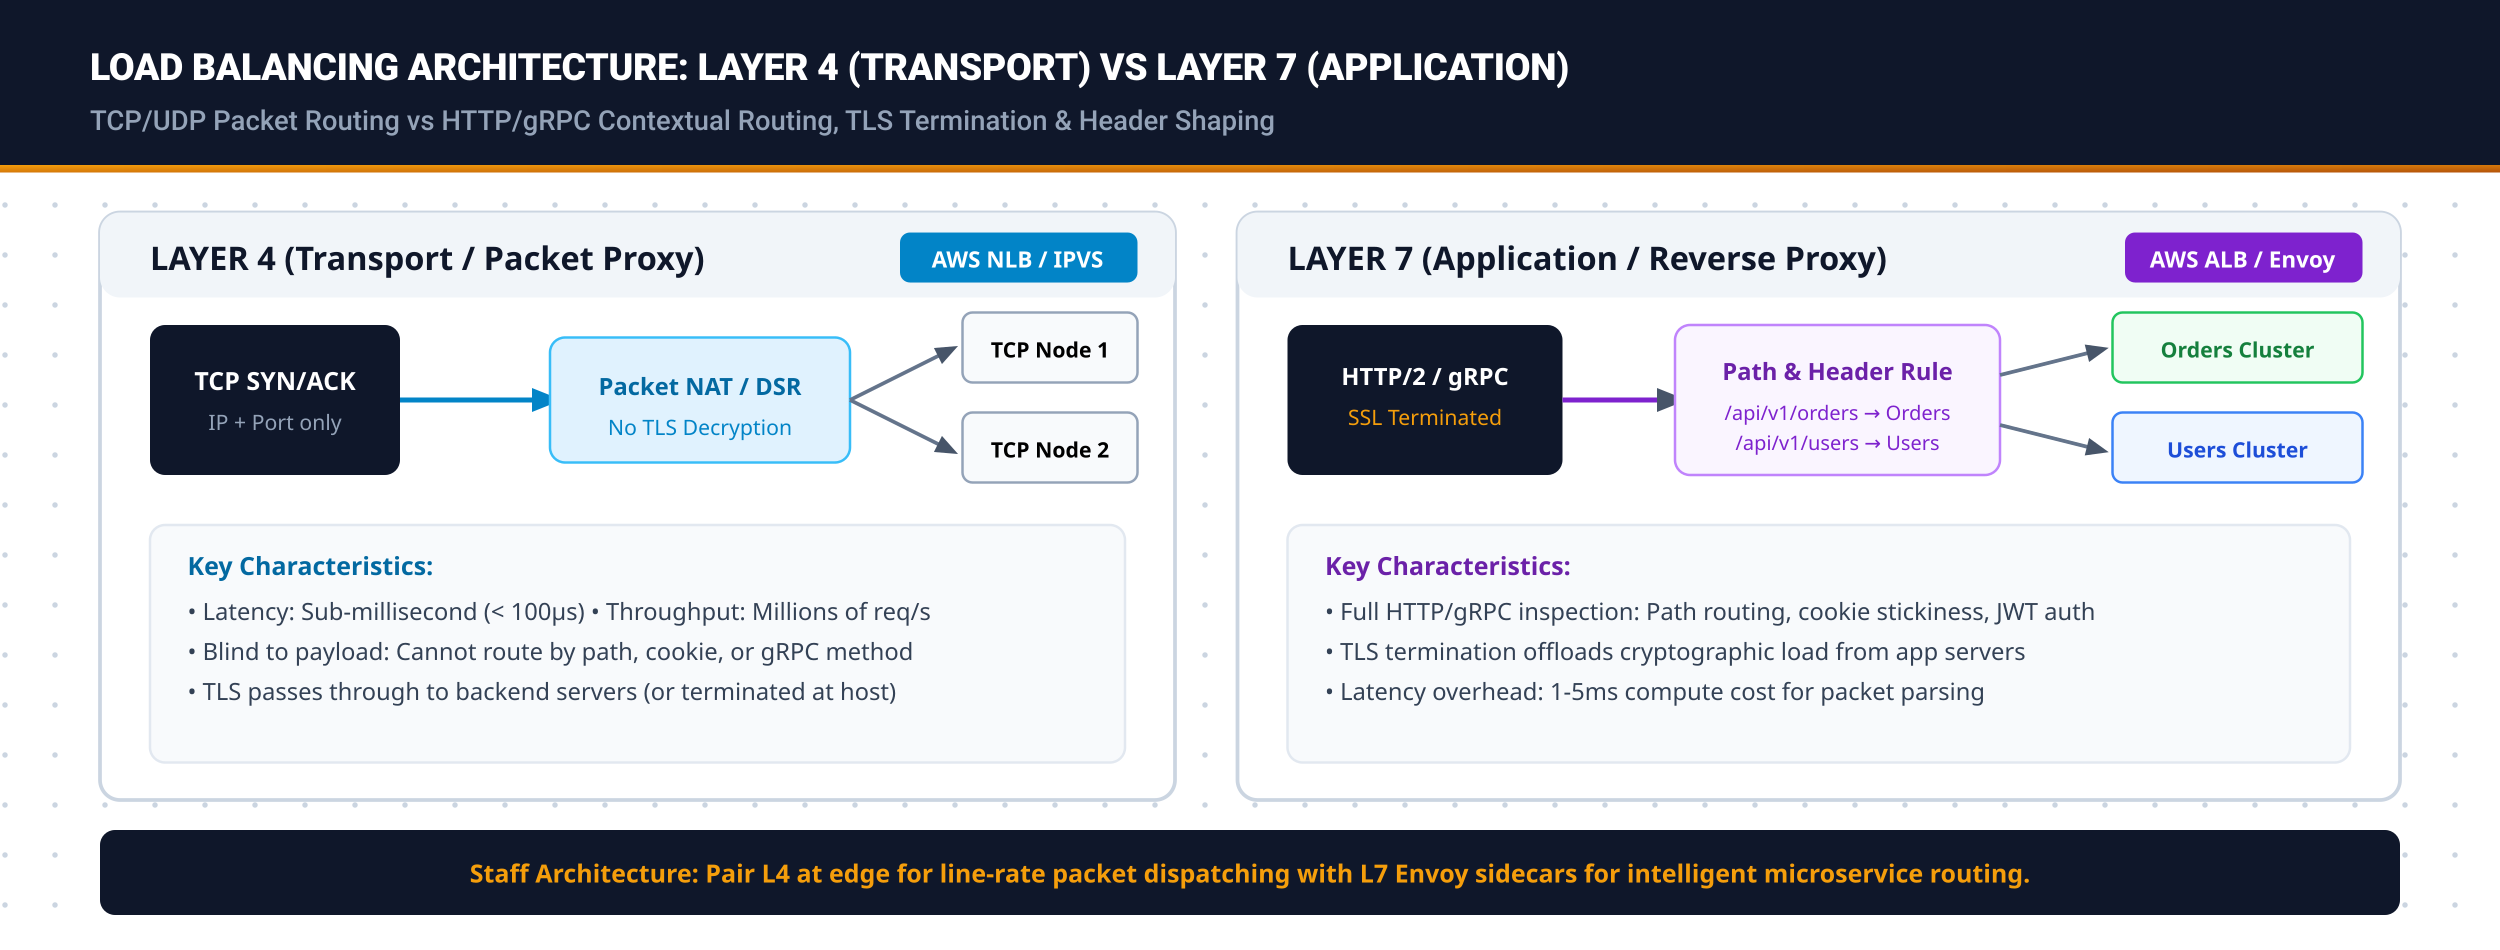
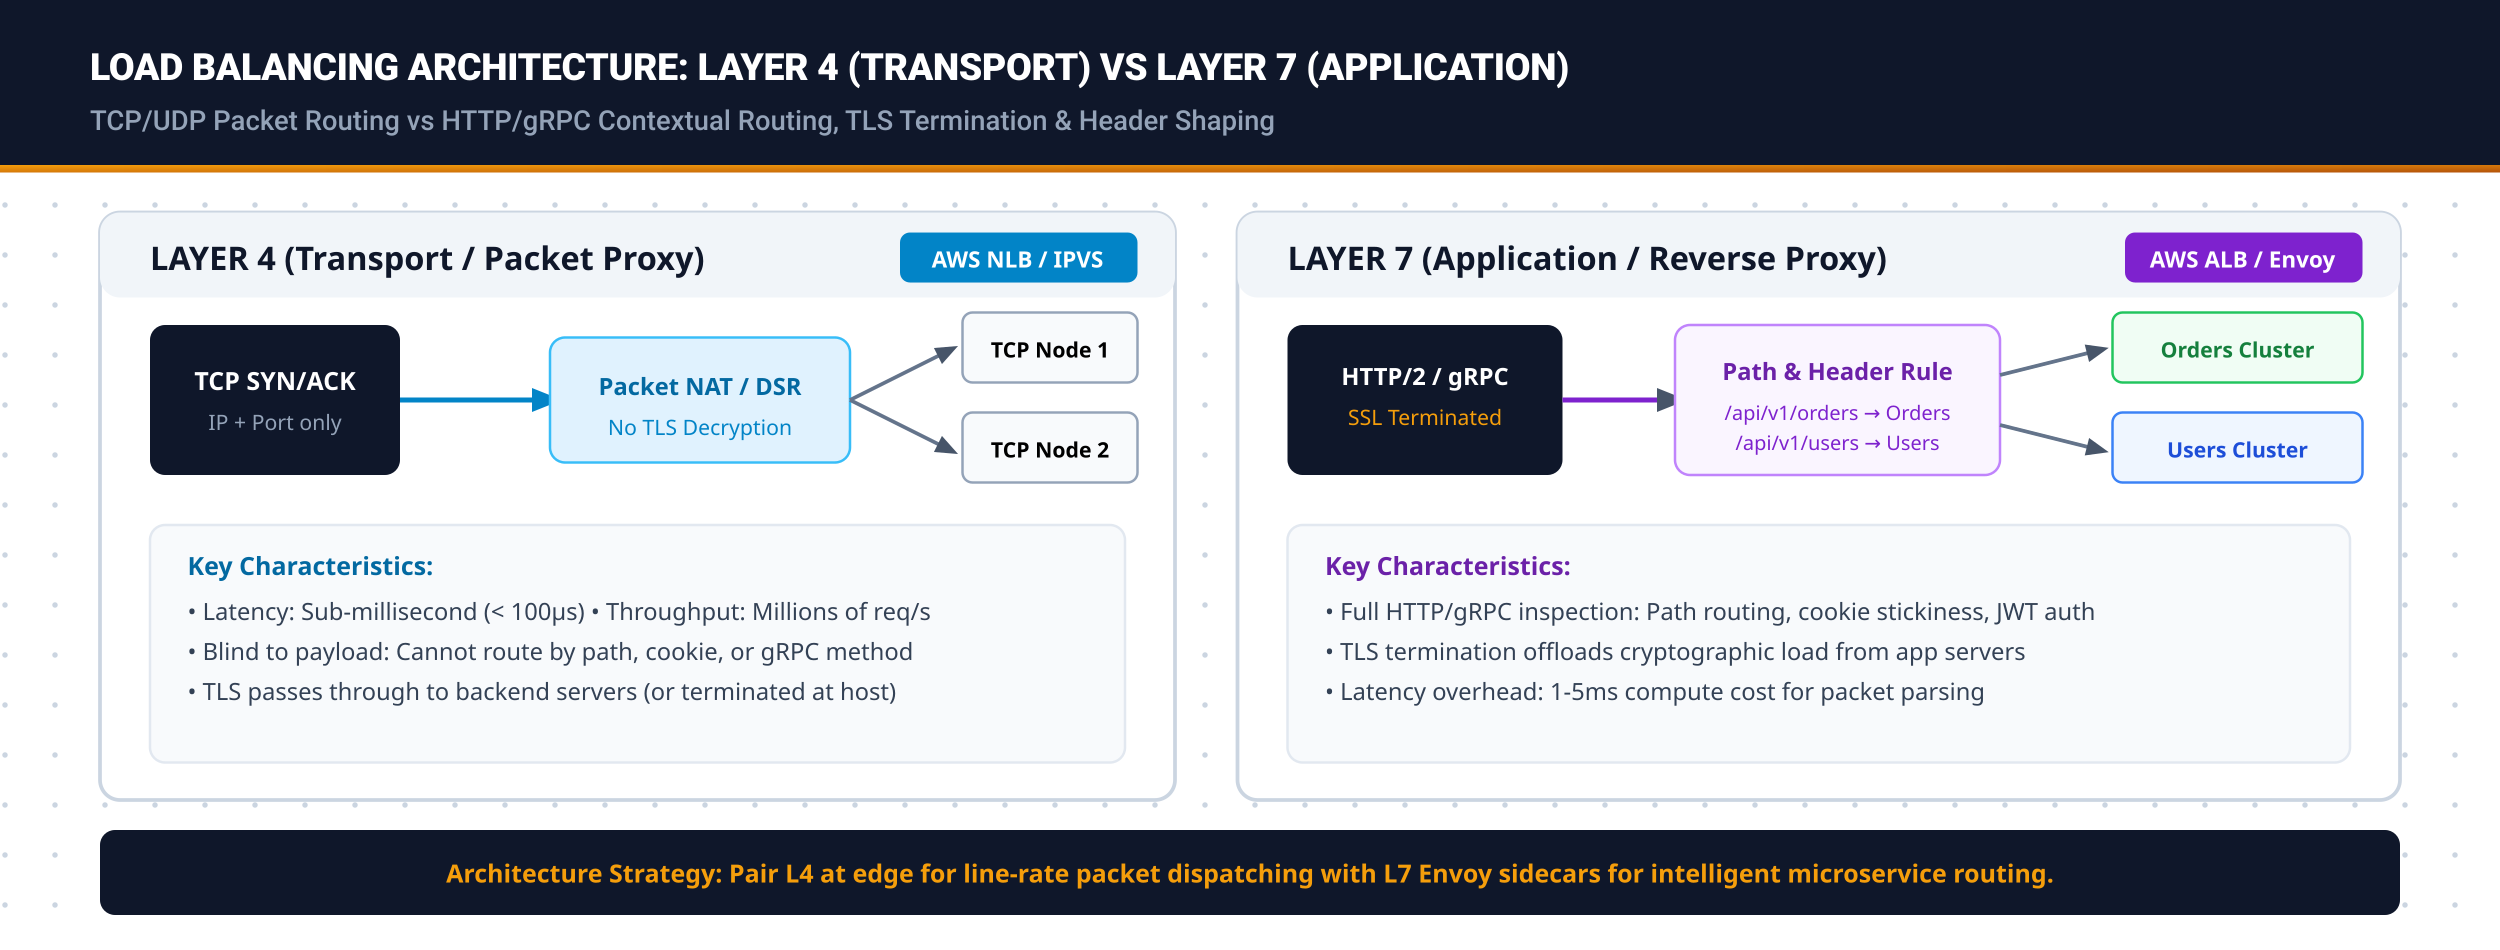
<svg xmlns="http://www.w3.org/2000/svg" viewBox="0 0 1000 380" width="1000" height="380">
  <defs>
    <pattern id="grid" width="20" height="20" patternUnits="userSpaceOnUse">
      <circle cx="2" cy="2" r="1.1" fill="#cbd5e1" />
    </pattern>
    <linearGradient id="primaryGrad" x1="0%" y1="0%" x2="100%" y2="100%">
      <stop offset="0%" stop-color="#f59e0b" />
      <stop offset="100%" stop-color="#b45309" />
    </linearGradient>
    <linearGradient id="blueGrad" x1="0%" y1="0%" x2="100%" y2="100%">
      <stop offset="0%" stop-color="#38bdf8" />
      <stop offset="100%" stop-color="#0284c7" />
    </linearGradient>
    <linearGradient id="emeraldGrad" x1="0%" y1="0%" x2="100%" y2="100%">
      <stop offset="0%" stop-color="#34d399" />
      <stop offset="100%" stop-color="#059669" />
    </linearGradient>
    <linearGradient id="purpleGrad" x1="0%" y1="0%" x2="100%" y2="100%">
      <stop offset="0%" stop-color="#c084fc" />
      <stop offset="100%" stop-color="#7e22ce" />
    </linearGradient>
    <marker id="arrow" viewBox="0 0 10 10" refX="6" refY="5" markerWidth="6" markerHeight="6" orient="auto-start-reverse">
      <path d="M 0 1 L 10 5 L 0 9 z" fill="#475569" />
    </marker>
    <marker id="arrowAmber" viewBox="0 0 10 10" refX="6" refY="5" markerWidth="6" markerHeight="6" orient="auto-start-reverse">
      <path d="M 0 1 L 10 5 L 0 9 z" fill="#f59e0b" />
    </marker>
    <marker id="arrowBlue" viewBox="0 0 10 10" refX="6" refY="5" markerWidth="6" markerHeight="6" orient="auto-start-reverse">
      <path d="M 0 1 L 10 5 L 0 9 z" fill="#0284c7" />
    </marker>
    <marker id="arrowGreen" viewBox="0 0 10 10" refX="6" refY="5" markerWidth="6" markerHeight="6" orient="auto-start-reverse">
      <path d="M 0 1 L 10 5 L 0 9 z" fill="#059669" />
    </marker>
    <marker id="arrowRed" viewBox="0 0 10 10" refX="6" refY="5" markerWidth="6" markerHeight="6" orient="auto-start-reverse">
      <path d="M 0 1 L 10 5 L 0 9 z" fill="#dc2626" />
    </marker>
  </defs>
  <rect width="1000" height="380" fill="#ffffff" />
  <rect width="1000" height="380" fill="url(#grid)" />
  <rect x="0" y="0" width="1000" height="68" fill="#0f172a" />
  <rect x="0" y="66" width="1000" height="3" fill="url(#primaryGrad)" />
  <text x="36" y="32" font-family="-apple-system, BlinkMacSystemFont, Segoe UI, Roboto, sans-serif" font-size="15" font-weight="800" fill="#ffffff" letter-spacing="-0.01em">LOAD BALANCING ARCHITECTURE: LAYER 4 (TRANSPORT) VS LAYER 7 (APPLICATION)</text>
  <text x="36" y="52" font-family="-apple-system, BlinkMacSystemFont, Segoe UI, Roboto, sans-serif" font-size="11" font-weight="500" fill="#94a3b8">TCP/UDP Packet Routing vs HTTP/gRPC Contextual Routing, TLS Termination &amp; Header Shaping</text>
  <g id="diagram-canvas">
    <rect x="40" y="85" width="430" height="235" rx="8" fill="#ffffff" stroke="#cbd5e1" stroke-width="1.5" />
    <rect x="40" y="85" width="430" height="34" rx="8" fill="#f1f5f9" />
    <text x="60" y="108" font-family="sans-serif" font-size="13" font-weight="800" fill="#0f172a">LAYER 4 (Transport / Packet Proxy)</text>
    <rect x="360" y="93" width="95" height="20" rx="4" fill="#0284c7" />
    <text x="407" y="107" text-anchor="middle" font-family="sans-serif" font-size="9" font-weight="800" fill="#ffffff">AWS NLB / IPVS</text>
    <rect x="60" y="130" width="100" height="60" rx="6" fill="#0f172a" />
    <text x="110" y="156" text-anchor="middle" font-family="sans-serif" font-size="10" font-weight="700" fill="#ffffff">TCP SYN/ACK</text>
    <text x="110" y="172" text-anchor="middle" font-family="sans-serif" font-size="8.5" fill="#94a3b8">IP + Port only</text>
    <line x1="160" y1="160" x2="220" y2="160" stroke="#0284c7" stroke-width="2" marker-end="url(#arrowBlue)" />
    <rect x="220" y="135" width="120" height="50" rx="6" fill="#e0f2fe" stroke="#38bdf8" />
    <text x="280" y="158" text-anchor="middle" font-family="sans-serif" font-size="9.5" font-weight="800" fill="#0369a1">Packet NAT / DSR</text>
    <text x="280" y="174" text-anchor="middle" font-family="sans-serif" font-size="8.5" fill="#0284c7">No TLS Decryption</text>
    <line x1="340" y1="160" x2="380" y2="140" stroke="#64748b" stroke-width="1.5" marker-end="url(#arrow)" />
    <line x1="340" y1="160" x2="380" y2="180" stroke="#64748b" stroke-width="1.5" marker-end="url(#arrow)" />
    <rect x="385" y="125" width="70" height="28" rx="4" fill="#f8fafc" stroke="#94a3b8" />
    <text x="420" y="143" text-anchor="middle" font-family="sans-serif" font-size="8.5" font-weight="700">TCP Node 1</text>
    <rect x="385" y="165" width="70" height="28" rx="4" fill="#f8fafc" stroke="#94a3b8" />
    <text x="420" y="183" text-anchor="middle" font-family="sans-serif" font-size="8.5" font-weight="700">TCP Node 2</text>
    <rect x="60" y="210" width="390" height="95" rx="6" fill="#f8fafc" stroke="#e2e8f0" />
    <text x="75" y="230" font-family="sans-serif" font-size="10" font-weight="700" fill="#0369a1">Key Characteristics:</text>
    <text x="75" y="248" font-family="sans-serif" font-size="9.5" fill="#334155">• Latency: Sub-millisecond (&lt; 100μs) • Throughput: Millions of req/s</text>
    <text x="75" y="264" font-family="sans-serif" font-size="9.5" fill="#334155">• Blind to payload: Cannot route by path, cookie, or gRPC method</text>
    <text x="75" y="280" font-family="sans-serif" font-size="9.5" fill="#334155">• TLS passes through to backend servers (or terminated at host)</text>
    <rect x="495" y="85" width="465" height="235" rx="8" fill="#ffffff" stroke="#cbd5e1" stroke-width="1.5" />
    <rect x="495" y="85" width="465" height="34" rx="8" fill="#f1f5f9" />
    <text x="515" y="108" font-family="sans-serif" font-size="13" font-weight="800" fill="#0f172a">LAYER 7 (Application / Reverse Proxy)</text>
    <rect x="850" y="93" width="95" height="20" rx="4" fill="#7e22ce" />
    <text x="897" y="107" text-anchor="middle" font-family="sans-serif" font-size="9" font-weight="800" fill="#ffffff">AWS ALB / Envoy</text>
    <rect x="515" y="130" width="110" height="60" rx="6" fill="#0f172a" />
    <text x="570" y="154" text-anchor="middle" font-family="sans-serif" font-size="9.5" font-weight="700" fill="#ffffff">HTTP/2 / gRPC</text>
    <text x="570" y="170" text-anchor="middle" font-family="sans-serif" font-size="8.5" fill="#f59e0b">SSL Terminated</text>
    <line x1="625" y1="160" x2="670" y2="160" stroke="#7e22ce" stroke-width="2" marker-end="url(#arrow)" />
    <rect x="670" y="130" width="130" height="60" rx="6" fill="#faf5ff" stroke="#c084fc" />
    <text x="735" y="152" text-anchor="middle" font-family="sans-serif" font-size="9.5" font-weight="800" fill="#6b21a8">Path &amp; Header Rule</text>
    <text x="735" y="168" text-anchor="middle" font-family="sans-serif" font-size="8" fill="#7e22ce">/api/v1/orders → Orders</text>
    <text x="735" y="180" text-anchor="middle" font-family="sans-serif" font-size="8" fill="#7e22ce">/api/v1/users → Users</text>
    <line x1="800" y1="150" x2="840" y2="140" stroke="#64748b" stroke-width="1.5" marker-end="url(#arrow)" />
    <line x1="800" y1="170" x2="840" y2="180" stroke="#64748b" stroke-width="1.5" marker-end="url(#arrow)" />
    <rect x="845" y="125" width="100" height="28" rx="4" fill="#f0fdf4" stroke="#22c55e" />
    <text x="895" y="143" text-anchor="middle" font-family="sans-serif" font-size="8.5" font-weight="700" fill="#15803d">Orders Cluster</text>
    <rect x="845" y="165" width="100" height="28" rx="4" fill="#eff6ff" stroke="#3b82f6" />
    <text x="895" y="183" text-anchor="middle" font-family="sans-serif" font-size="8.5" font-weight="700" fill="#1d4ed8">Users Cluster</text>
    <rect x="515" y="210" width="425" height="95" rx="6" fill="#f8fafc" stroke="#e2e8f0" />
    <text x="530" y="230" font-family="sans-serif" font-size="10" font-weight="700" fill="#6b21a8">Key Characteristics:</text>
    <text x="530" y="248" font-family="sans-serif" font-size="9.5" fill="#334155">• Full HTTP/gRPC inspection: Path routing, cookie stickiness, JWT auth</text>
    <text x="530" y="264" font-family="sans-serif" font-size="9.5" fill="#334155">• TLS termination offloads cryptographic load from app servers</text>
    <text x="530" y="280" font-family="sans-serif" font-size="9.5" fill="#334155">• Latency overhead: 1-5ms compute cost for packet parsing</text>
    <rect x="40" y="332" width="920" height="34" rx="6" fill="#0f172a" />
-     <text x="500" y="353" text-anchor="middle" font-family="sans-serif" font-size="10" font-weight="700" fill="#f59e0b">Staff Architecture: Pair L4 at edge for line-rate packet dispatching with L7 Envoy sidecars for intelligent microservice routing.</text>
+     <text x="500" y="353" text-anchor="middle" font-family="sans-serif" font-size="10" font-weight="700" fill="#f59e0b">Architecture Strategy: Pair L4 at edge for line-rate packet dispatching with L7 Envoy sidecars for intelligent microservice routing.</text>
  </g>
</svg>
